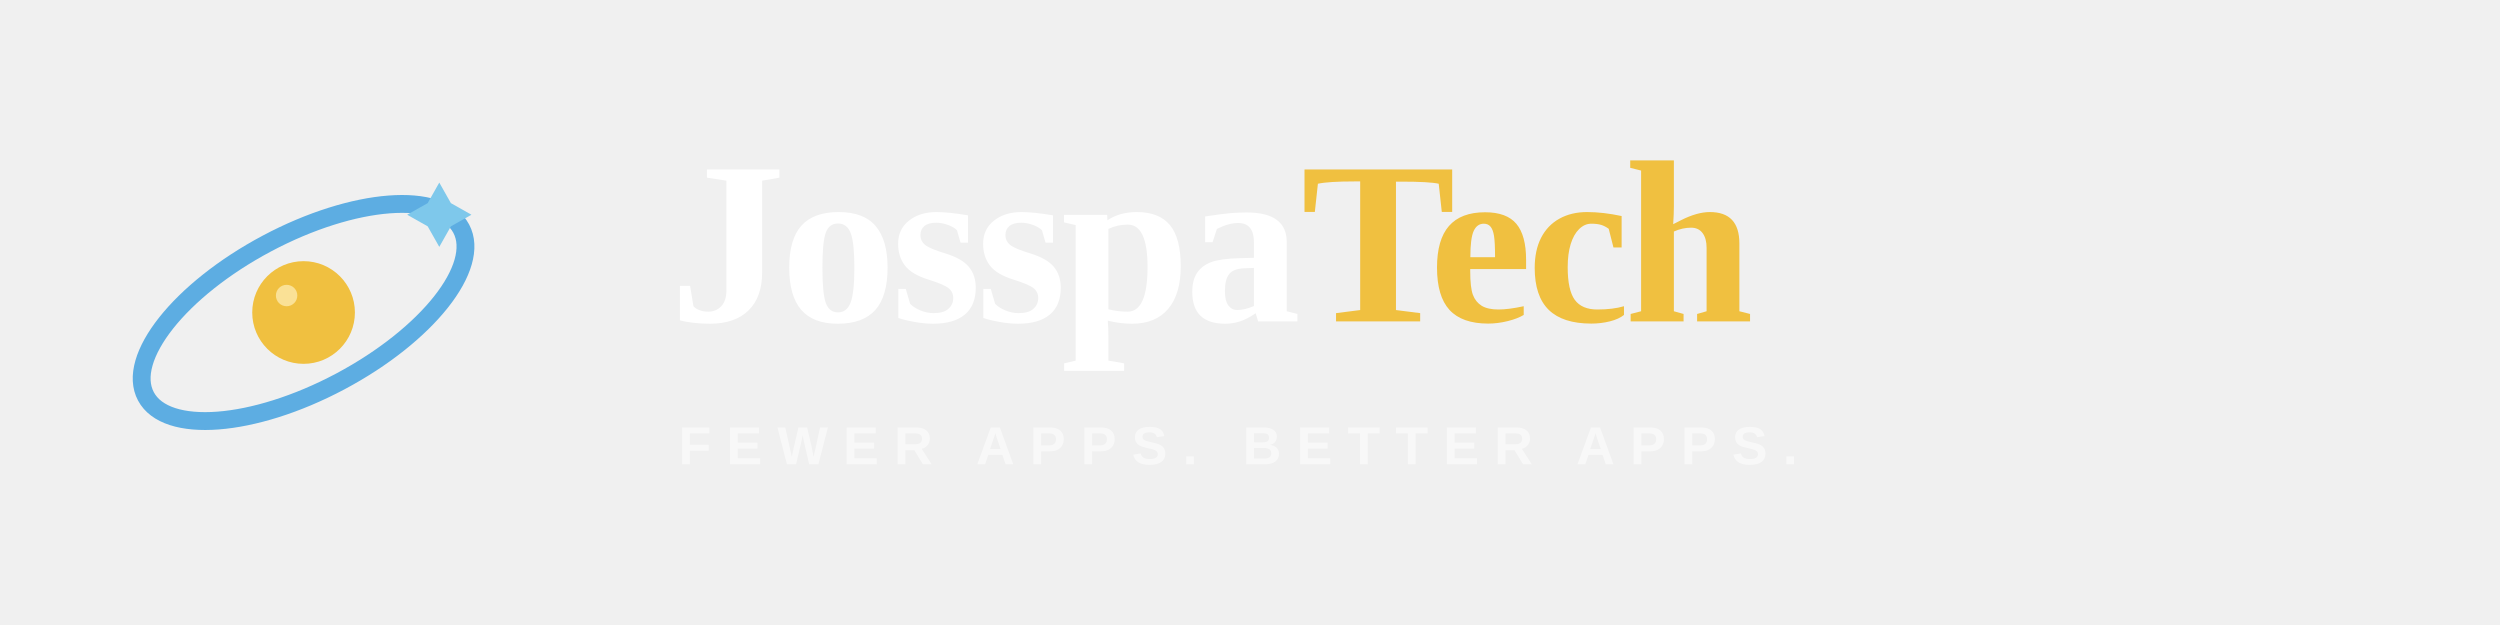
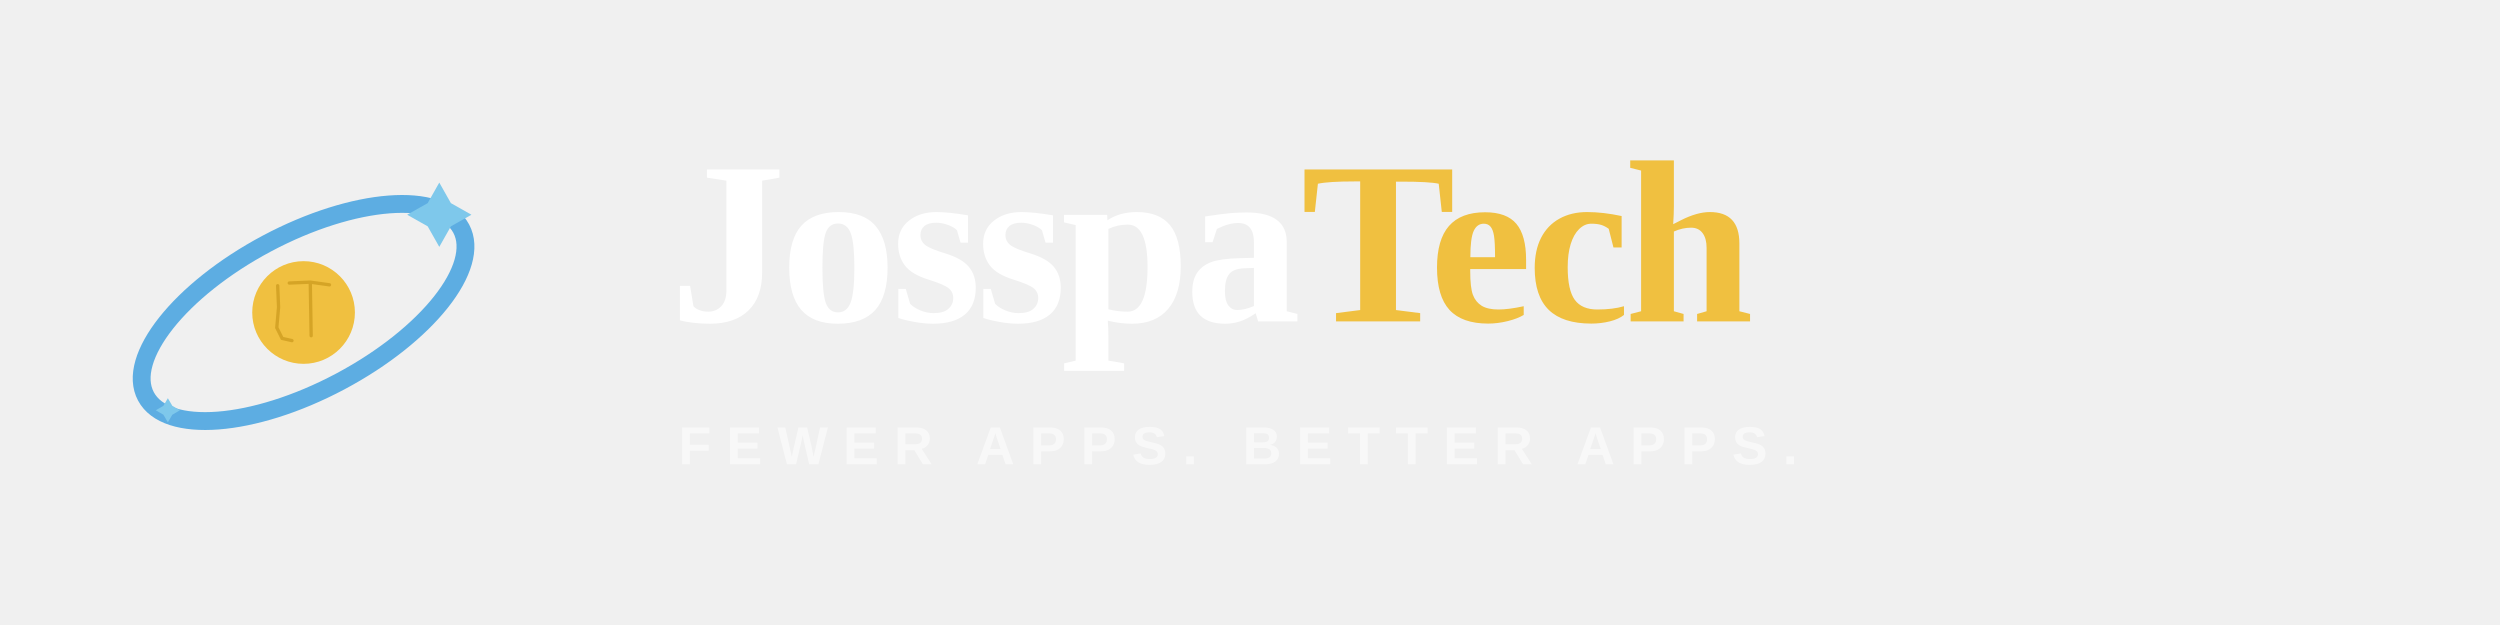
<svg xmlns="http://www.w3.org/2000/svg" viewBox="0 0 560 140" role="img" aria-label="JosspaTech">
  <g transform="translate(12 14)">
    <circle cx="56" cy="56" r="11.5" fill="#F0C040" />
-     <circle cx="52.2" cy="52.2" r="2.4" fill="#FFF3C4" opacity="0.65" />
+     <path d="M50.2,50.0 50.4,54.8 50.0,59.4 51.2,61.8 53.4,62.3" stroke="#B8860B" stroke-width="0.75" fill="none" stroke-linecap="round" opacity="0.48" />
+     <path d="M52.8,49.4 57.5,49.2 61.8,49.8 M57.5,49.2 57.7,61.2" stroke="#B8860B" stroke-width="0.75" fill="none" stroke-linecap="round" opacity="0.48" />
    <ellipse cx="56" cy="56" rx="40" ry="17.5" fill="none" stroke="#5DADE2" stroke-width="4" transform="rotate(-28 56 56)" />
    <path d="M86.4,26.9 89.0,31.5 93.6,34.1 89.0,36.7 86.4,41.3 83.8,36.7 79.2,34.1 83.8,31.5 Z" fill="#7EC8EB" />
+     <path d="M25.6,75.2 26.6,76.9 28.3,77.9 26.6,78.9 25.6,80.6 24.6,78.9 22.9,77.9 24.6,76.9 Z" fill="#7EC8EB" />
  </g>
  <text x="150" y="72" font-family="Georgia, 'Times New Roman', serif" font-size="52" font-weight="700" letter-spacing="-1.2" fill="#FFFFFF">Josspa<tspan fill="#F0C040">Tech</tspan>
  </text>
  <text x="152" y="104" font-family="Manrope, Arial, sans-serif" font-size="12" font-weight="700" letter-spacing="3.4" fill="rgba(255,255,255,0.55)">FEWER APPS. BETTER APPS.</text>
</svg>
